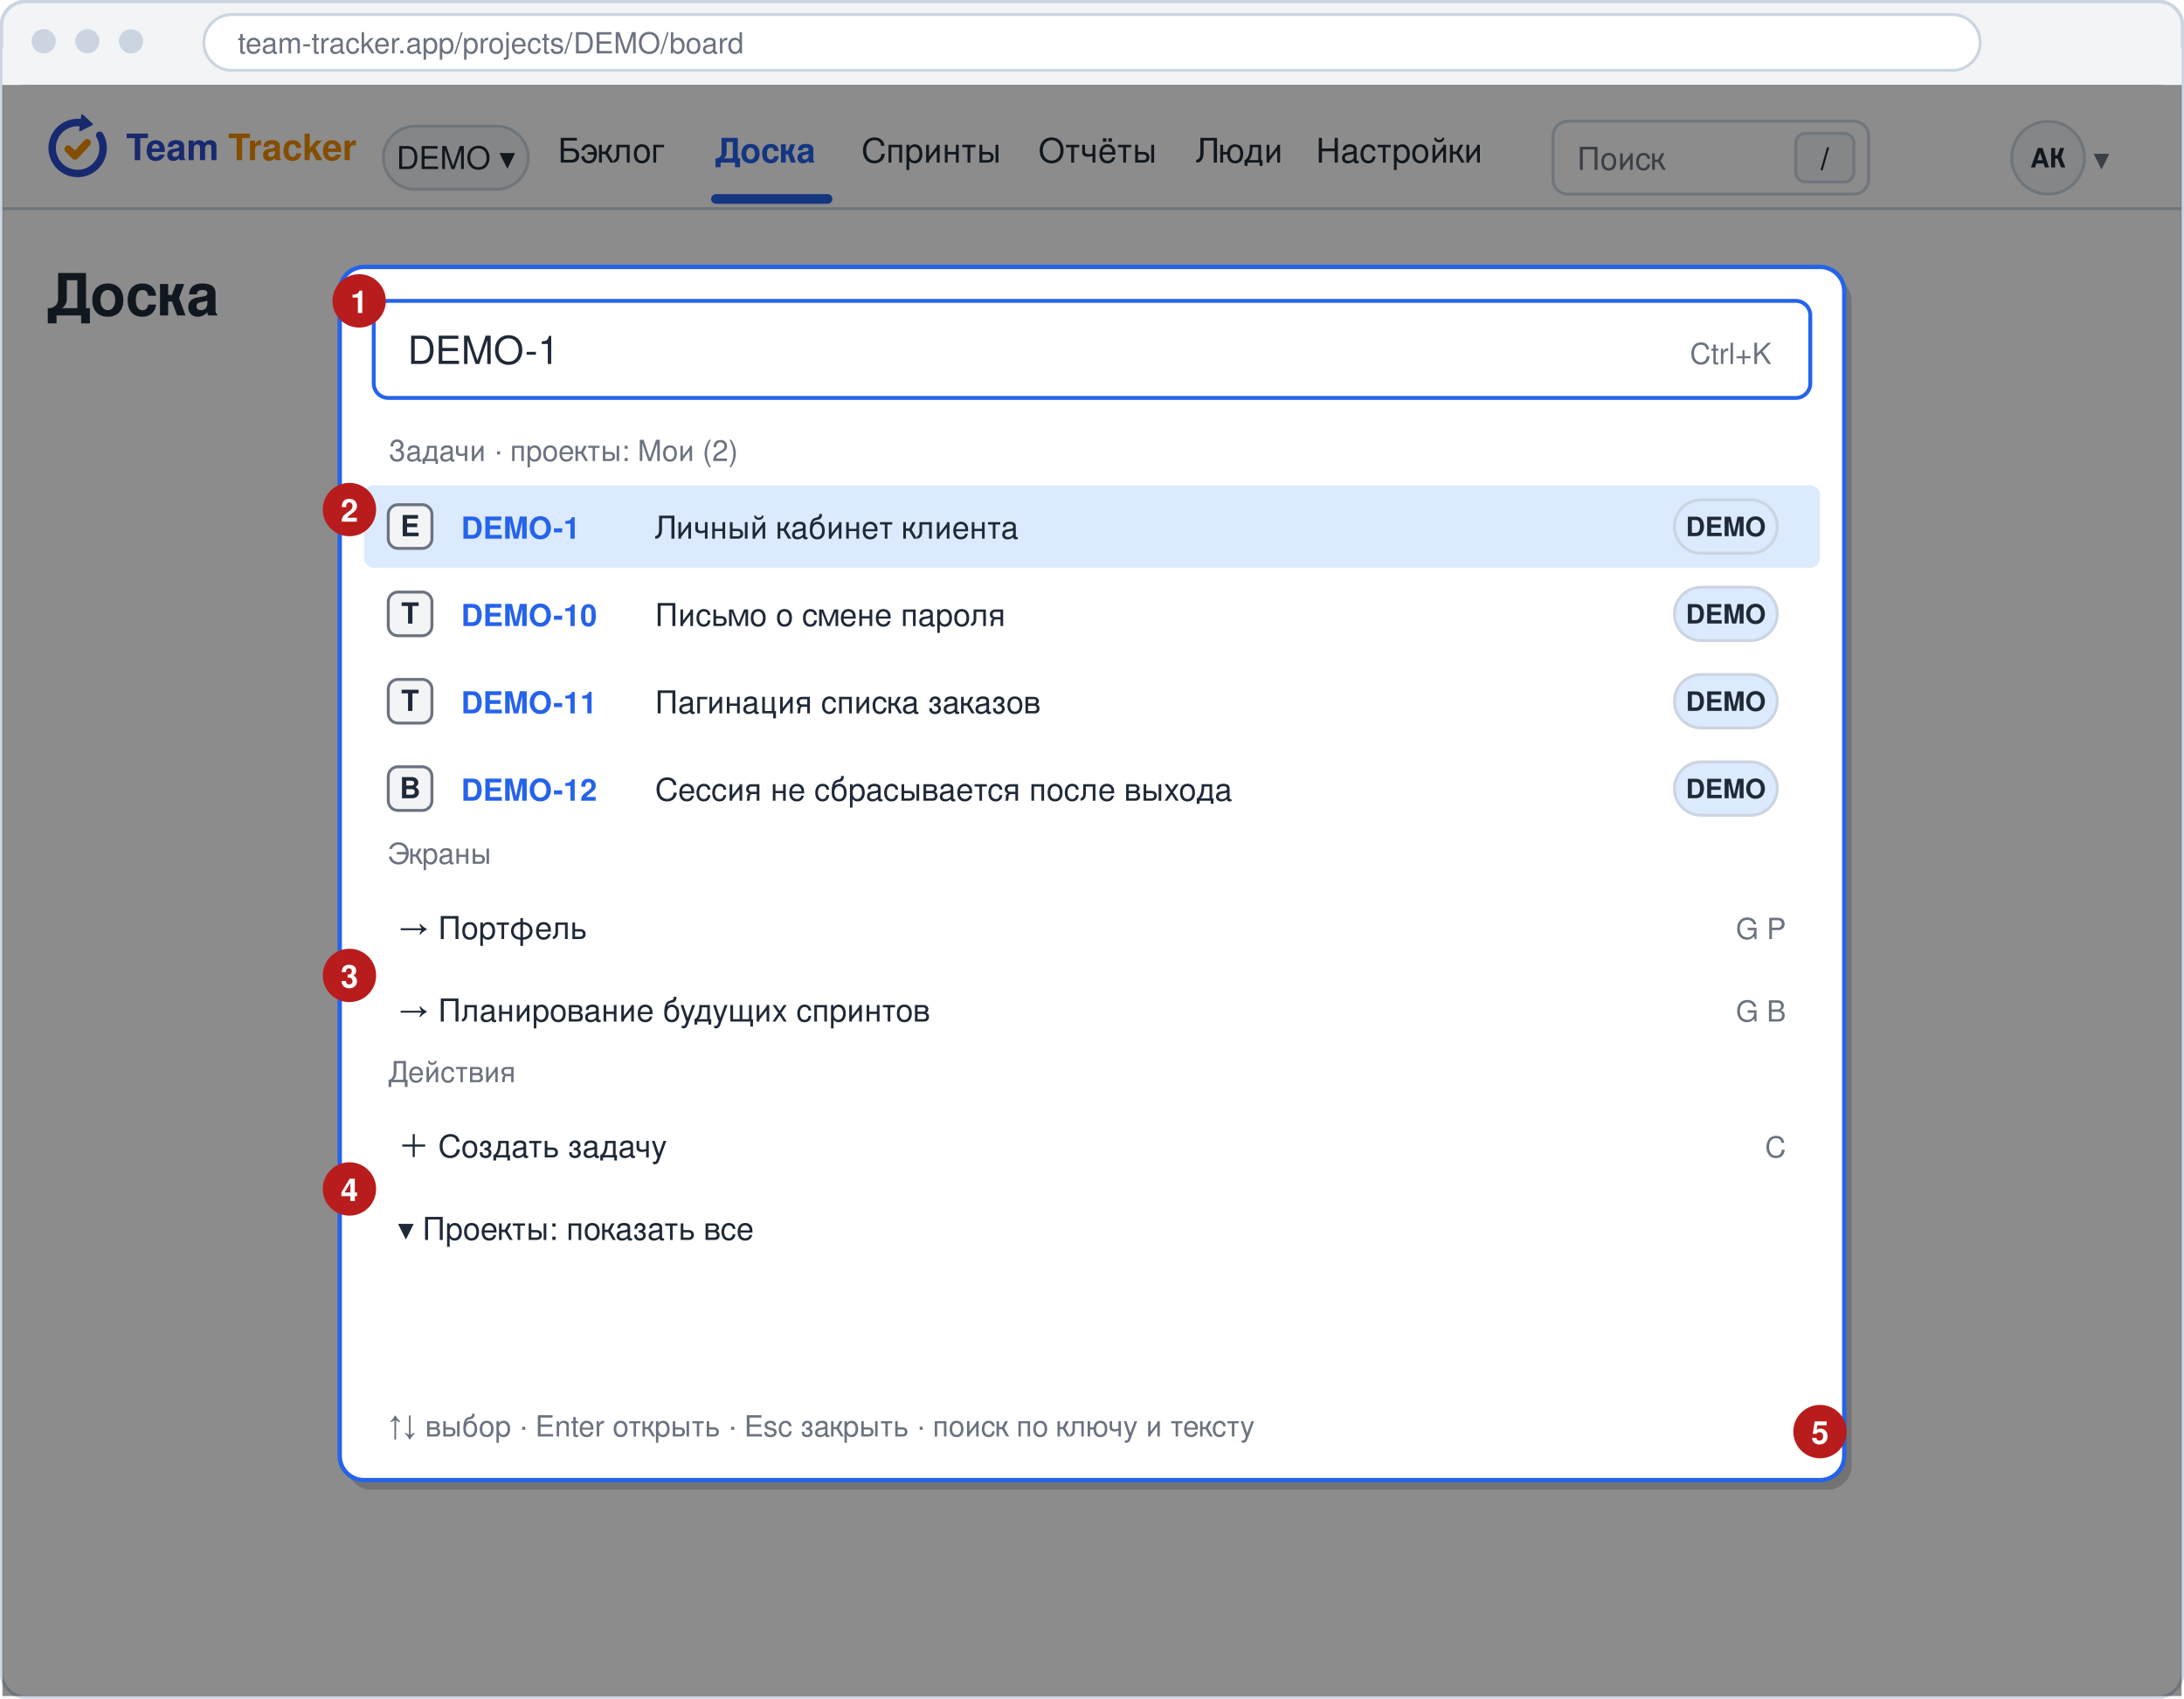
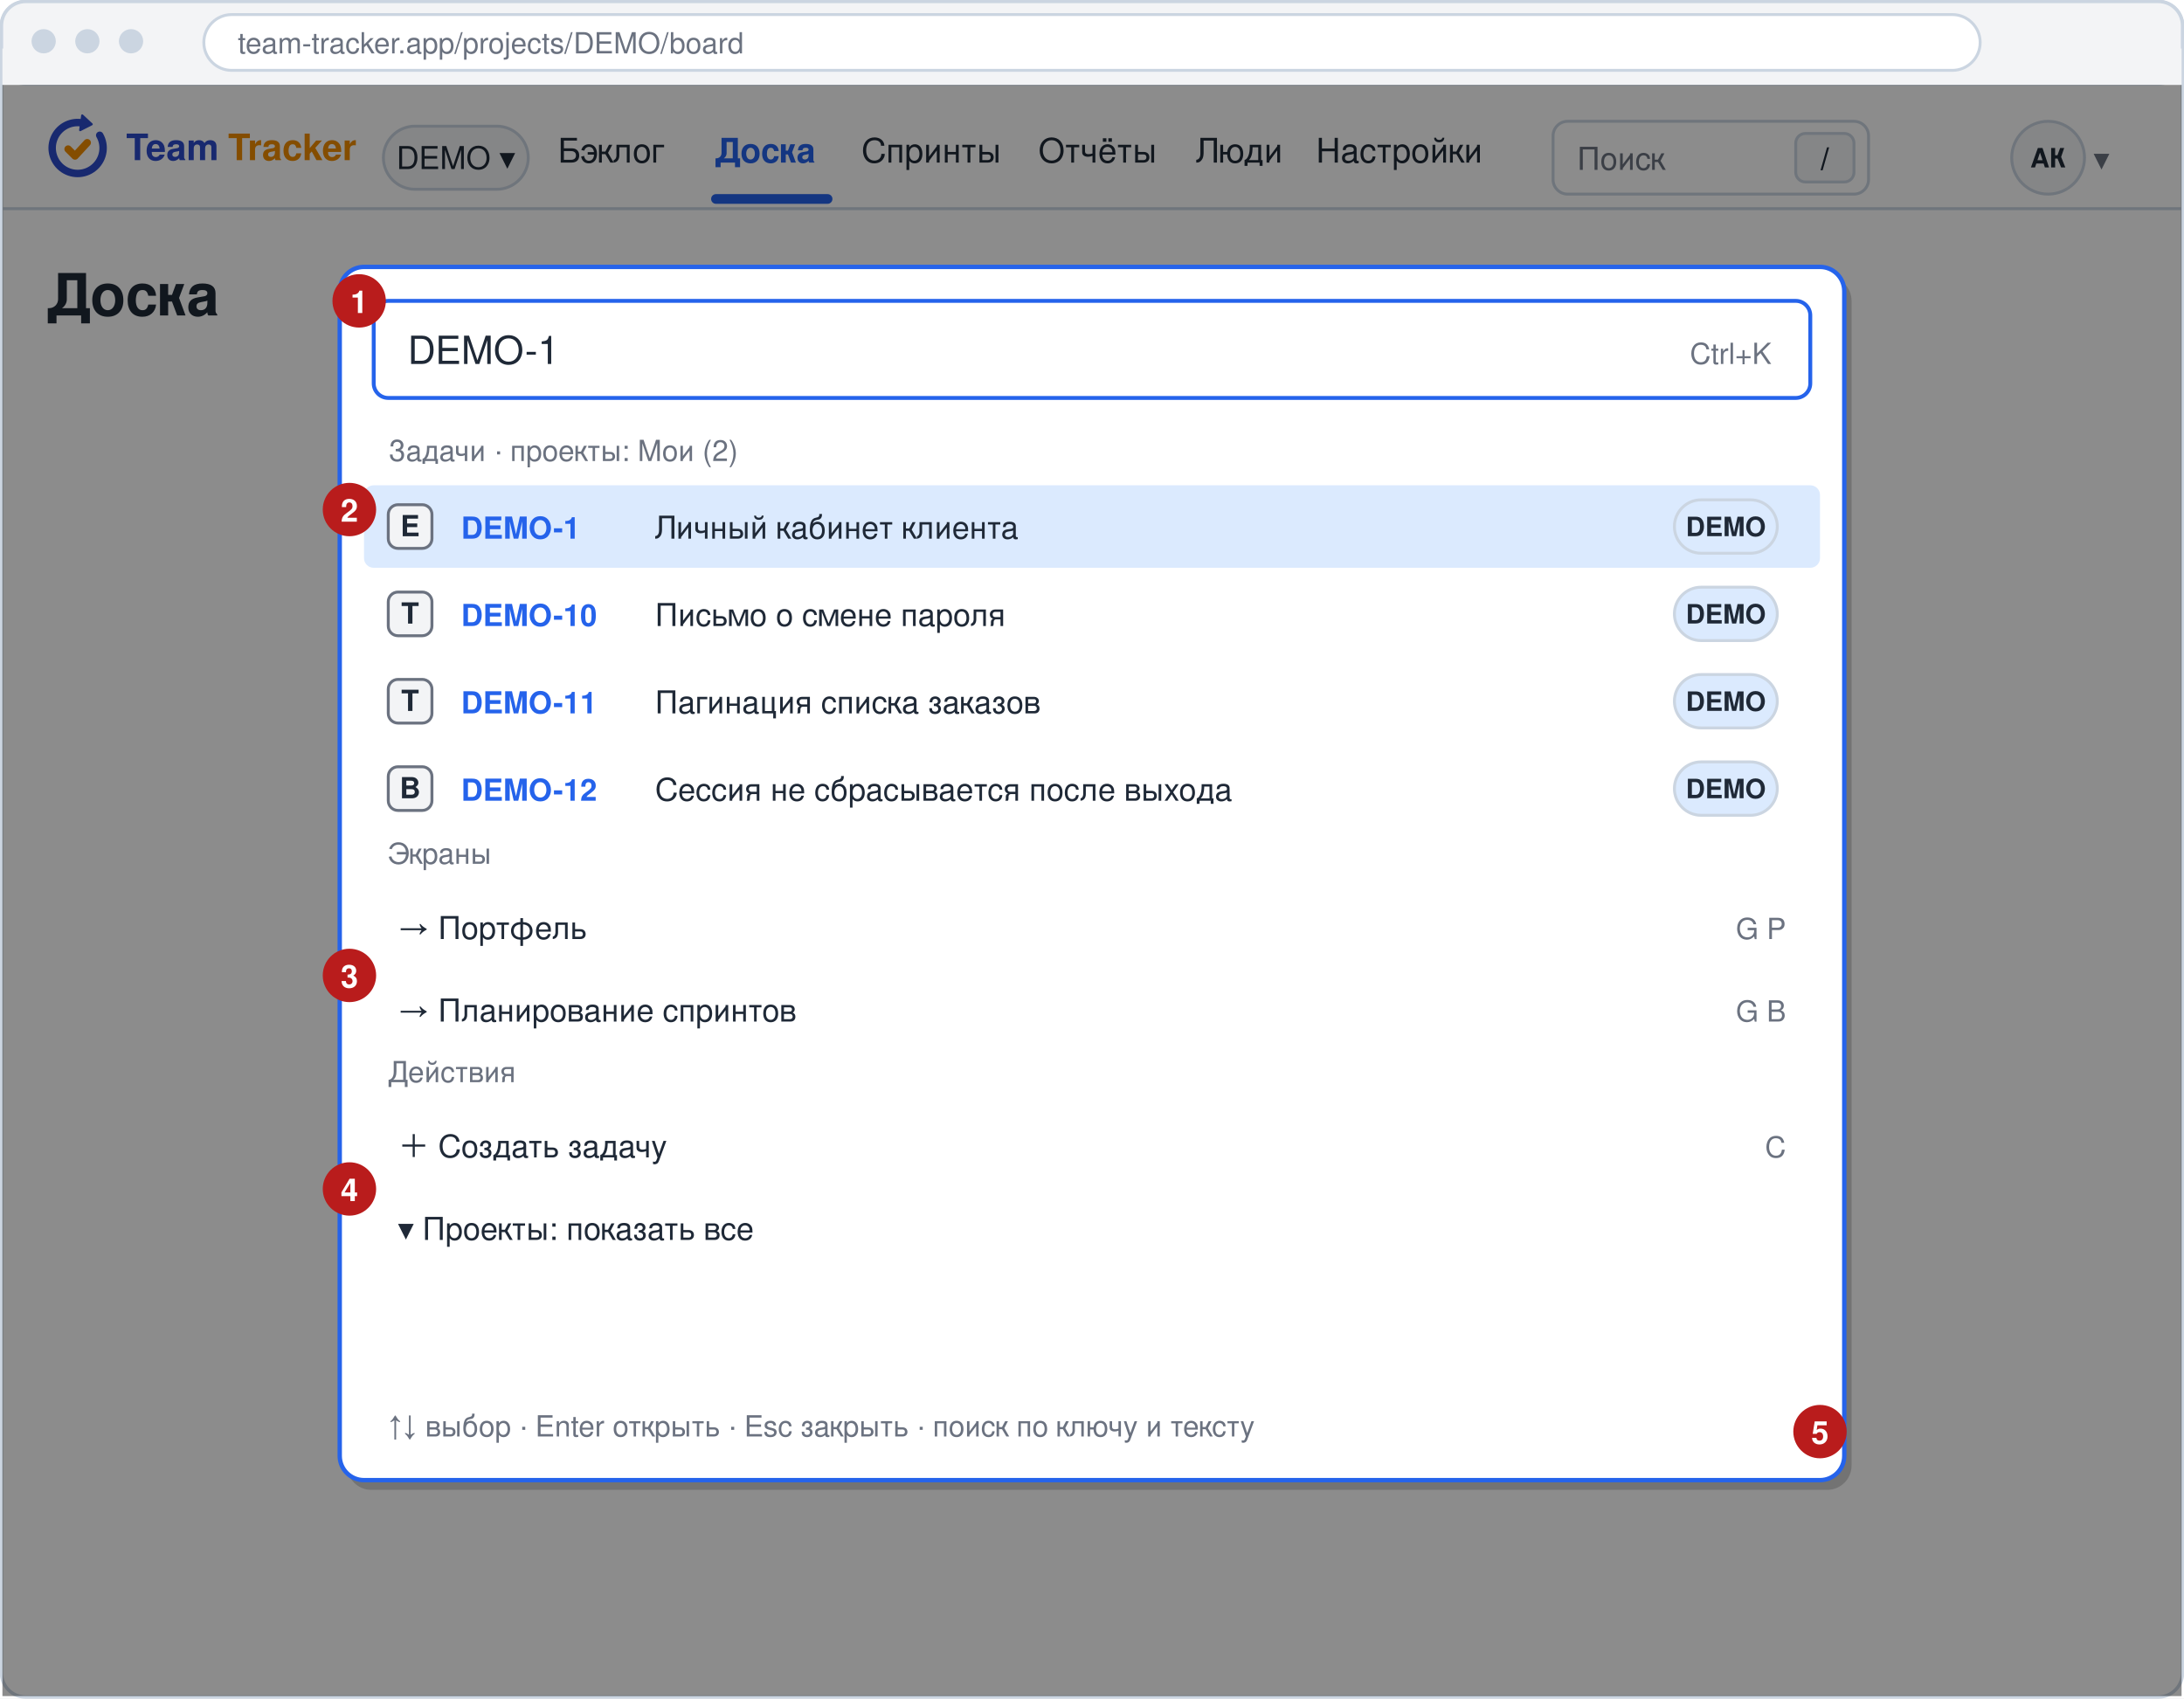
<svg xmlns="http://www.w3.org/2000/svg" width="900" height="700" viewBox="0 0 900 700" font-family="Helvetica, Arial, 'Segoe UI', 'DejaVu Sans', sans-serif" role="img" aria-label="Командная палитра Ctrl+K">
  <defs>
    <marker id="arr" viewBox="0 0 10 10" refX="9" refY="5" markerWidth="7" markerHeight="7" orient="auto-start-reverse">
      <path d="M0 0 L10 5 L0 10 z" fill="#2563eb" />
    </marker>
  </defs>
  <rect width="900" height="700" fill="#ffffff" />
  <rect x="0.6" y="0.6" width="898.8" height="698.8" rx="10" fill="#ffffff" stroke="#cbd5e1" stroke-width="1.4" />
  <rect x="0.6" y="0.6" width="898.8" height="34" rx="10" fill="#f3f4f6" stroke="#cbd5e1" stroke-width="1.4" />
  <rect x="1" y="20" width="898" height="15" rx="0" fill="#f3f4f6" />
  <circle cx="18" cy="17" r="5" fill="#cbd5e1" />
  <circle cx="36" cy="17" r="5" fill="#cbd5e1" />
  <circle cx="54" cy="17" r="5" fill="#cbd5e1" />
  <rect x="84" y="6" width="732" height="23" rx="11.5" fill="#ffffff" stroke="#cbd5e1" stroke-width="1.2" />
  <text x="98" y="22" text-anchor="start" font-size="12" fill="#6b7280">team-tracker.app/projects/DEMO/board</text>
  <line x1="1" y1="86" x2="899" y2="86" stroke="#cbd5e1" stroke-width="1.2" />
  <g transform="translate(18 47) scale(0.4375)">
    <path d="M52.78 20 A24 24 0 1 1 35.34 8.23" fill="none" stroke="#2B4ACB" stroke-width="7" stroke-linecap="round" />
    <polygon points="45.24,9.62 36.31,1.30 34.37,15.16" fill="#2B4ACB" stroke="#2B4ACB" stroke-width="2" stroke-linejoin="round" />
    <polyline points="23,33 29.5,39.5 41,27" fill="none" stroke="#F08C00" stroke-width="7" stroke-linecap="round" stroke-linejoin="round" />
  </g>
  <text x="52" y="66" text-anchor="start" font-size="15" font-weight="bold" fill="#2B4ACB">Team</text>
  <text x="94" y="66" text-anchor="start" font-size="15" font-weight="bold" fill="#F08C00">Tracker</text>
  <rect x="158" y="52" width="59.68" height="26" rx="13.0" fill="#f3f4f6" stroke="#cbd5e1" stroke-width="1.2" />
  <text x="187.84" y="69.68" text-anchor="middle" font-size="13" fill="#1f2937">DEMO ▾</text>
  <text x="230" y="67" text-anchor="start" font-size="14" fill="#1f2937">Бэклог</text>
  <text x="295.04" y="67" text-anchor="start" font-size="14" font-weight="bold" fill="#2563eb">Доска</text>
  <rect x="293.04" y="80" width="50.0" height="4" rx="2" fill="#2563eb" />
  <text x="355.04" y="67" text-anchor="start" font-size="14" fill="#1f2937">Спринты</text>
  <text x="427.92" y="67" text-anchor="start" font-size="14" fill="#1f2937">Отчёты</text>
  <text x="492.96" y="67" text-anchor="start" font-size="14" fill="#1f2937">Люди</text>
  <text x="542.32" y="67" text-anchor="start" font-size="14" fill="#1f2937">Настройки</text>
  <rect x="640" y="50" width="130" height="30" rx="6" fill="#ffffff" stroke="#cbd5e1" stroke-width="1.2" />
  <text x="650" y="70" text-anchor="start" font-size="13" fill="#6b7280">Поиск</text>
  <rect x="740" y="55" width="24" height="20" rx="4" fill="#f3f4f6" stroke="#cbd5e1" stroke-width="1.2" />
  <text x="752" y="70" text-anchor="middle" font-size="13" font-weight="bold" fill="#1f2937">/</text>
  <circle cx="844" cy="65" r="15" fill="#f3f4f6" stroke="#cbd5e1" stroke-width="1.2" />
  <text x="844" y="69" text-anchor="middle" font-size="11" font-weight="bold" fill="#1f2937">АК</text>
  <text x="866" y="70" text-anchor="middle" font-size="13" fill="#6b7280">▾</text>
  <text x="20" y="130" text-anchor="start" font-size="24" font-weight="bold" fill="#1f2937">Доска</text>
  <rect x="1" y="35" width="898" height="664" rx="0" fill="#000000" fill-opacity="0.45" />
  <rect x="143" y="114" width="620" height="500" rx="10" fill="#000000" fill-opacity="0.18" />
  <rect x="140" y="110" width="620" height="500" rx="10" fill="#ffffff" stroke="#2563eb" stroke-width="1.8" />
  <rect x="154" y="124" width="592" height="40" rx="6" fill="#ffffff" stroke="#2563eb" stroke-width="1.6" />
  <text x="168" y="150" text-anchor="start" font-size="16" fill="#1f2937">DEMO-1</text>
  <text x="730" y="150" text-anchor="end" font-size="12" fill="#6b7280">Ctrl+K</text>
  <circle cx="148" cy="124" r="11" fill="#b91c1c" />
  <text x="148" y="129" text-anchor="middle" font-size="13" font-weight="bold" fill="#ffffff">1</text>
  <text x="160" y="190" text-anchor="start" font-size="12" fill="#6b7280">Задачи · проекты: Мои (2)</text>
  <rect x="150" y="200" width="600" height="34" rx="4" fill="#dbeafe" />
  <rect x="160" y="208" width="18" height="18" rx="4" fill="#f3f4f6" stroke="#6b7280" stroke-width="1.2" />
  <text x="169.0" y="221" text-anchor="middle" font-size="12" font-weight="bold" fill="#1f2937">E</text>
  <text x="190" y="222" text-anchor="start" font-size="12.5" font-weight="bold" fill="#2563eb">DEMO-1</text>
  <text x="270" y="222" text-anchor="start" font-size="13" fill="#1f2937">Личный кабинет клиента</text>
  <rect x="690" y="206" width="42.4" height="22" rx="11.0" fill="#dbeafe" stroke="#cbd5e1" stroke-width="1.2" />
  <text x="711.2" y="220.96" text-anchor="middle" font-size="11" font-weight="bold" fill="#1f2937">DEMO</text>
  <rect x="150" y="236" width="600" height="34" rx="4" fill="#ffffff" />
  <rect x="160" y="244" width="18" height="18" rx="4" fill="#f3f4f6" stroke="#6b7280" stroke-width="1.2" />
  <text x="169.0" y="257" text-anchor="middle" font-size="12" font-weight="bold" fill="#1f2937">T</text>
  <text x="190" y="258" text-anchor="start" font-size="12.5" font-weight="bold" fill="#2563eb">DEMO-10</text>
  <text x="270" y="258" text-anchor="start" font-size="13" fill="#1f2937">Письмо о смене пароля</text>
  <rect x="690" y="242" width="42.4" height="22" rx="11.0" fill="#dbeafe" stroke="#cbd5e1" stroke-width="1.2" />
  <text x="711.2" y="256.96" text-anchor="middle" font-size="11" font-weight="bold" fill="#1f2937">DEMO</text>
  <rect x="150" y="272" width="600" height="34" rx="4" fill="#ffffff" />
  <rect x="160" y="280" width="18" height="18" rx="4" fill="#f3f4f6" stroke="#6b7280" stroke-width="1.2" />
  <text x="169.0" y="293" text-anchor="middle" font-size="12" font-weight="bold" fill="#1f2937">T</text>
  <text x="190" y="294" text-anchor="start" font-size="12.5" font-weight="bold" fill="#2563eb">DEMO-11</text>
  <text x="270" y="294" text-anchor="start" font-size="13" fill="#1f2937">Пагинация списка заказов</text>
  <rect x="690" y="278" width="42.4" height="22" rx="11.0" fill="#dbeafe" stroke="#cbd5e1" stroke-width="1.2" />
  <text x="711.2" y="292.96" text-anchor="middle" font-size="11" font-weight="bold" fill="#1f2937">DEMO</text>
  <rect x="150" y="308" width="600" height="34" rx="4" fill="#ffffff" />
  <rect x="160" y="316" width="18" height="18" rx="4" fill="#f3f4f6" stroke="#6b7280" stroke-width="1.2" />
  <text x="169.0" y="329" text-anchor="middle" font-size="12" font-weight="bold" fill="#1f2937">B</text>
  <text x="190" y="330" text-anchor="start" font-size="12.5" font-weight="bold" fill="#2563eb">DEMO-12</text>
  <text x="270" y="330" text-anchor="start" font-size="13" fill="#1f2937">Сессия не сбрасывается после выхода</text>
  <rect x="690" y="314" width="42.4" height="22" rx="11.0" fill="#dbeafe" stroke="#cbd5e1" stroke-width="1.2" />
  <text x="711.2" y="328.96" text-anchor="middle" font-size="11" font-weight="bold" fill="#1f2937">DEMO</text>
  <circle cx="144" cy="210" r="11" fill="#b91c1c" />
  <text x="144" y="215" text-anchor="middle" font-size="13" font-weight="bold" fill="#ffffff">2</text>
  <text x="160" y="356" text-anchor="start" font-size="12" fill="#6b7280">Экраны</text>
  <rect x="150" y="366" width="600" height="32" rx="4" fill="#ffffff" />
  <text x="164" y="387" text-anchor="start" font-size="13" fill="#1f2937">→  Портфель</text>
  <text x="736" y="387" text-anchor="end" font-size="12" fill="#6b7280">G P</text>
  <rect x="150" y="400" width="600" height="32" rx="4" fill="#ffffff" />
-   <text x="164" y="421" text-anchor="start" font-size="13" fill="#1f2937">→  Планирование будущих спринтов</text>
+   <text x="164" y="421" text-anchor="start" font-size="13" fill="#1f2937">→  Планирование спринтов</text>
  <text x="736" y="421" text-anchor="end" font-size="12" fill="#6b7280">G B</text>
  <circle cx="144" cy="402" r="11" fill="#b91c1c" />
  <text x="144" y="407" text-anchor="middle" font-size="13" font-weight="bold" fill="#ffffff">3</text>
  <text x="160" y="446" text-anchor="start" font-size="12" fill="#6b7280">Действия</text>
  <rect x="150" y="456" width="600" height="32" rx="4" fill="#ffffff" />
  <text x="164" y="477" text-anchor="start" font-size="13" fill="#1f2937">＋  Создать задачу</text>
  <text x="736" y="477" text-anchor="end" font-size="12" fill="#6b7280">C</text>
  <rect x="150" y="490" width="600" height="32" rx="4" fill="#ffffff" />
  <text x="164" y="511" text-anchor="start" font-size="13" fill="#1f2937">▾  Проекты: показать все</text>
  <circle cx="144" cy="490" r="11" fill="#b91c1c" />
  <text x="144" y="495" text-anchor="middle" font-size="13" font-weight="bold" fill="#ffffff">4</text>
  <text x="160" y="592" text-anchor="start" font-size="12" fill="#6b7280">↑↓ выбор · Enter открыть · Esc закрыть · поиск по ключу и тексту</text>
  <circle cx="750" cy="590" r="11" fill="#b91c1c" />
  <text x="750" y="595" text-anchor="middle" font-size="13" font-weight="bold" fill="#ffffff">5</text>
</svg>
